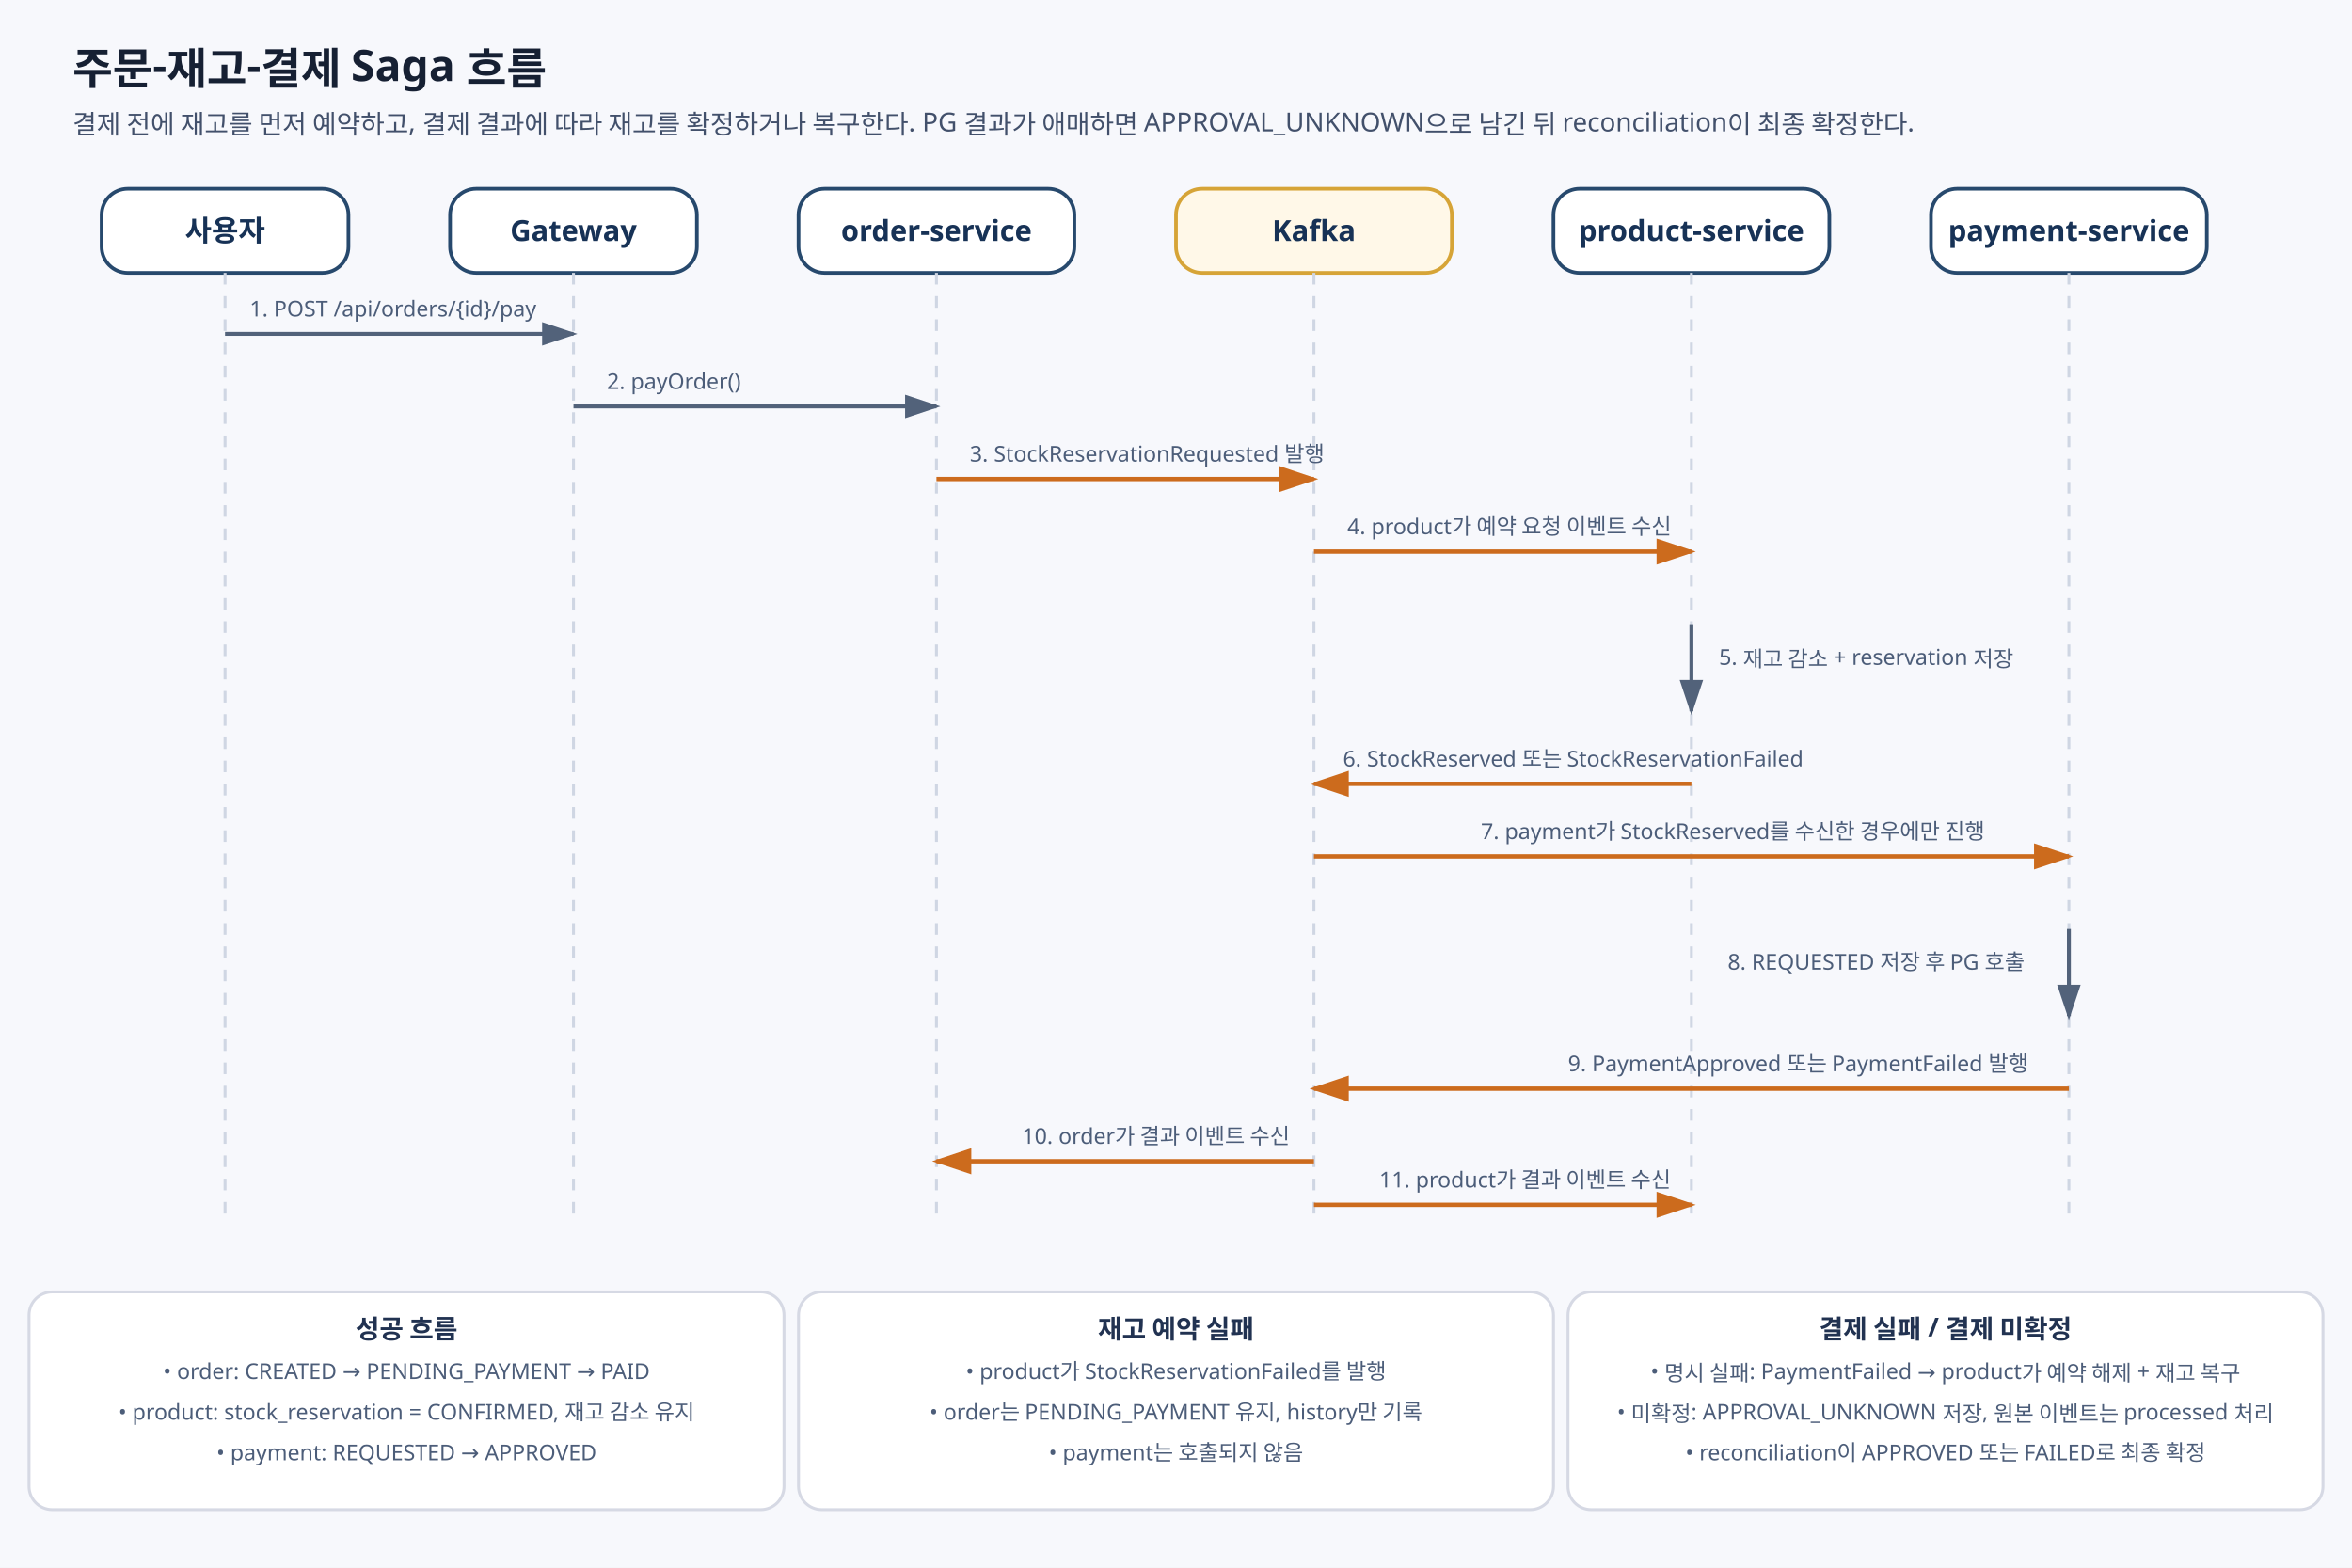
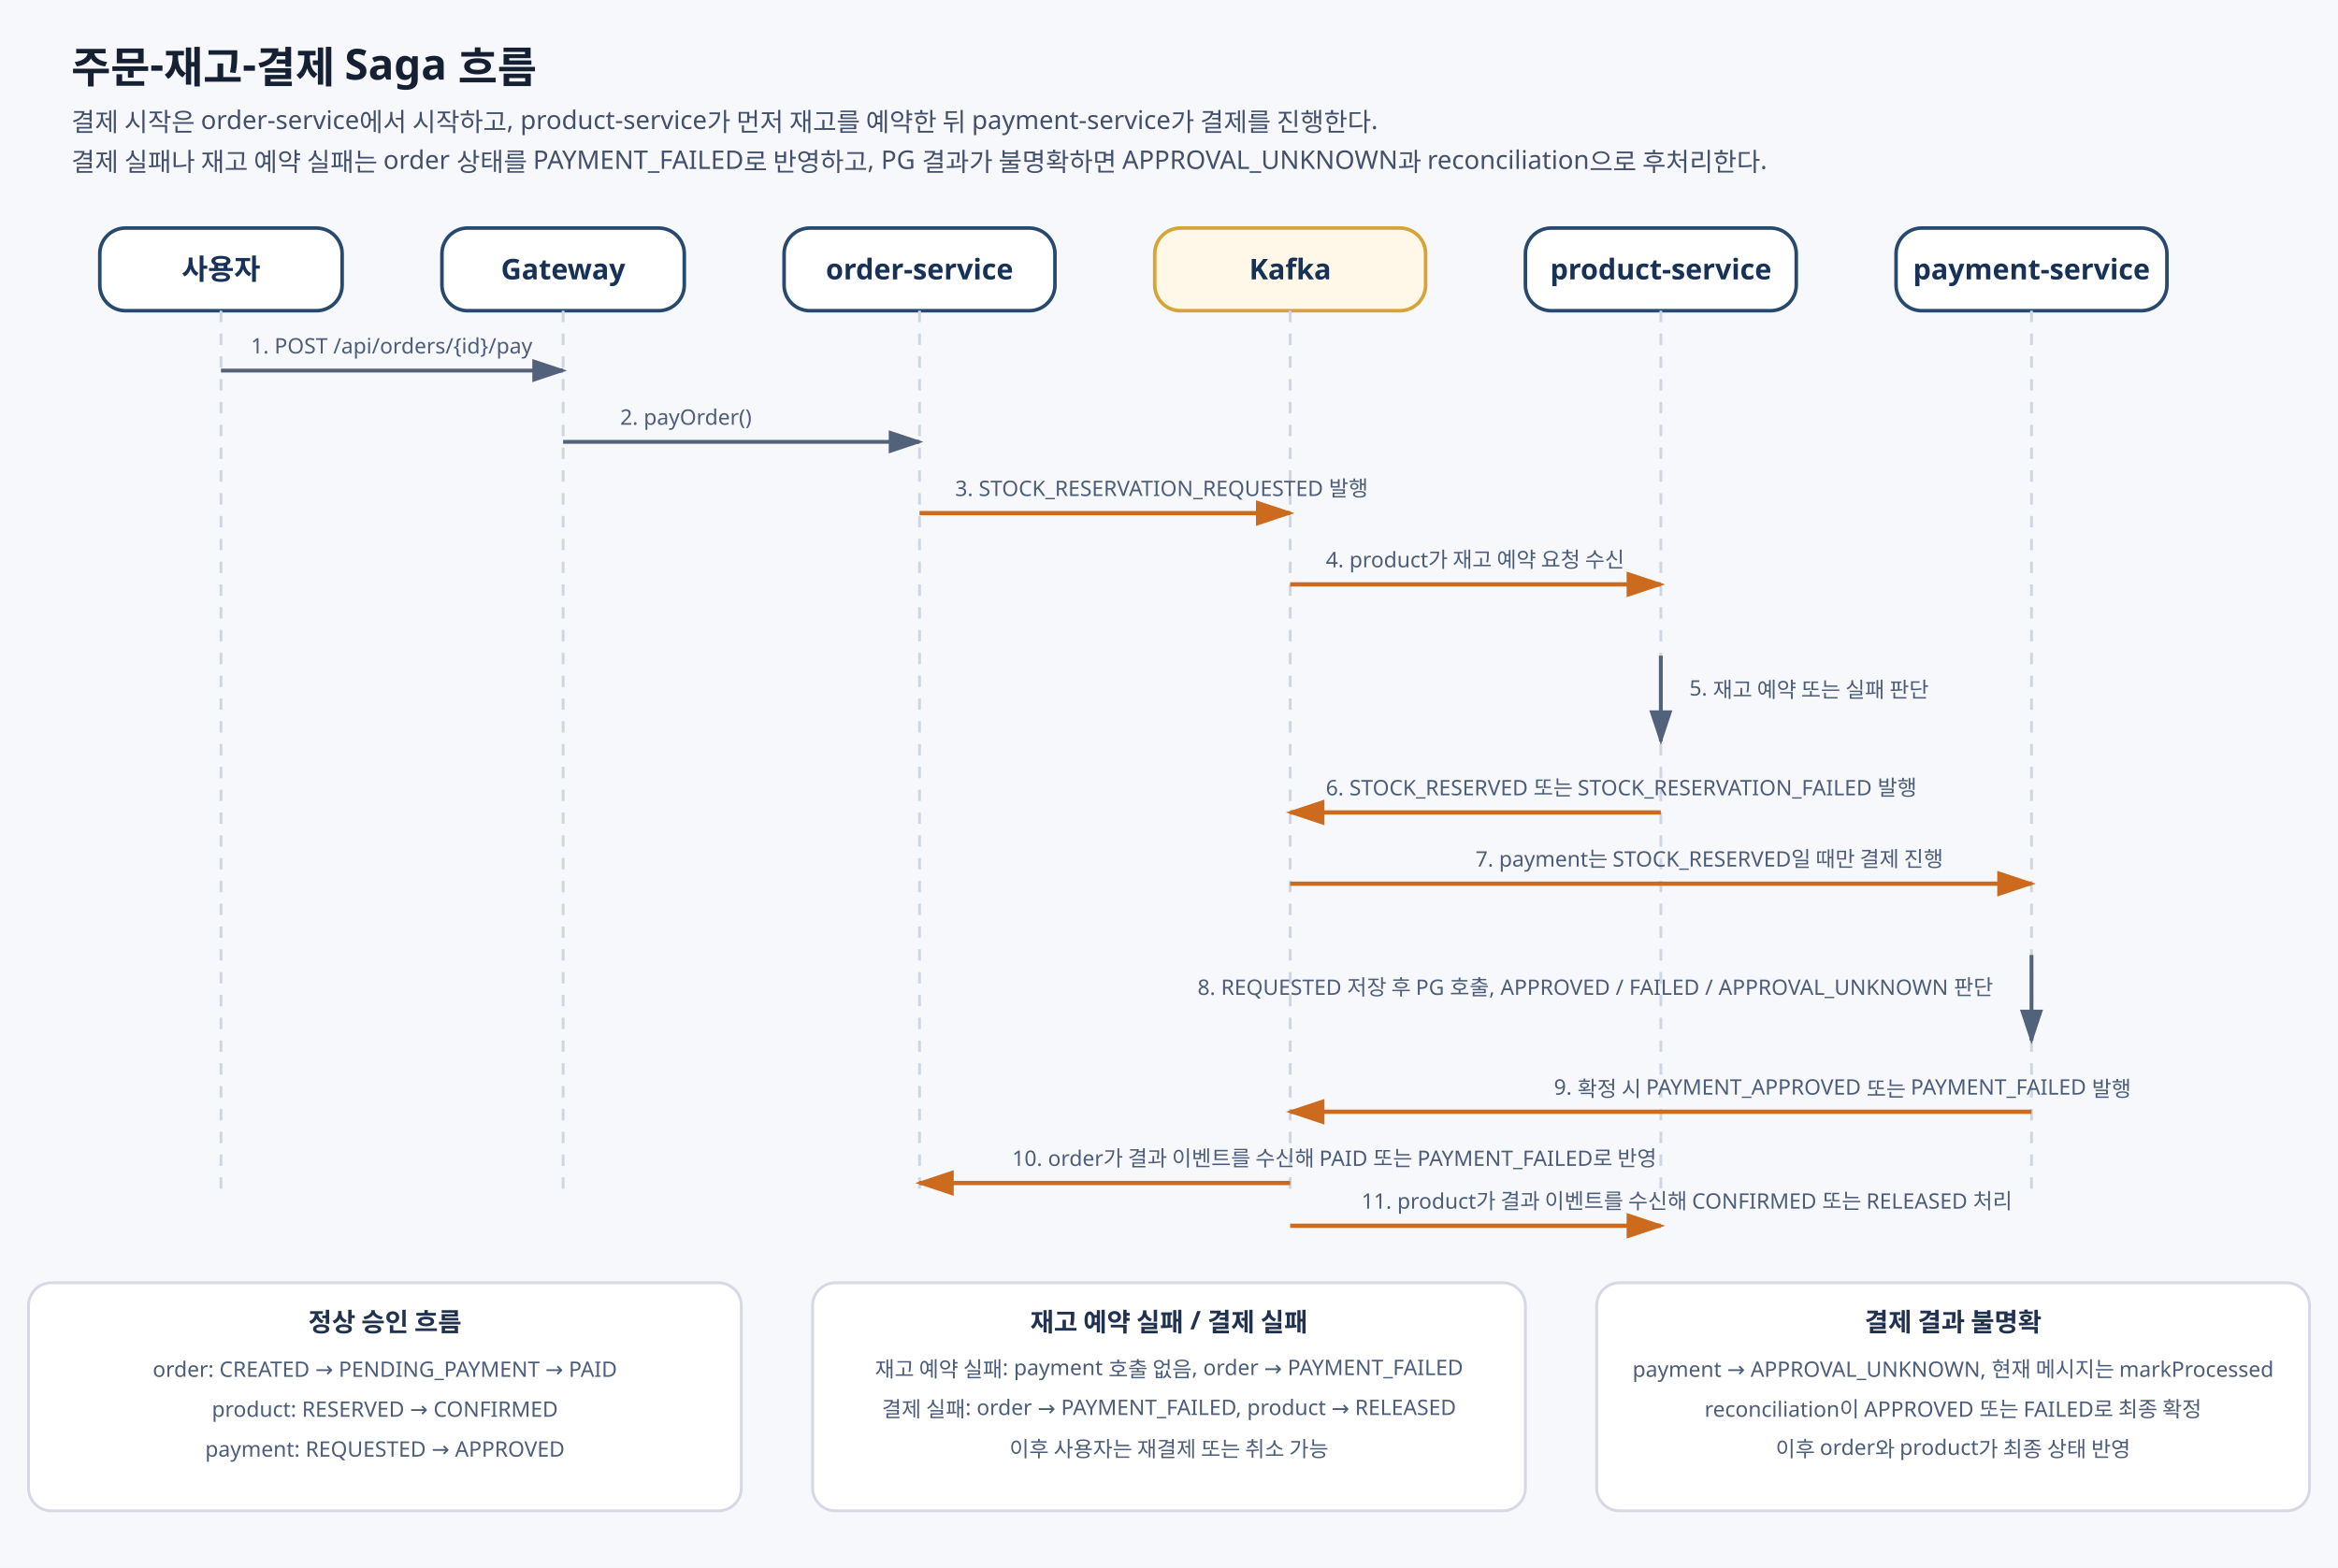
- <svg xmlns="http://www.w3.org/2000/svg" width="1620" height="1080" viewBox="0 0 1620 1080" role="img" aria-labelledby="title desc">
+ <svg xmlns="http://www.w3.org/2000/svg" width="1640" height="1100" viewBox="0 0 1640 1100" role="img" aria-labelledby="title desc">
  <defs>
    <style>
      .bg { fill: #f7f8fc; }
      .lane { stroke: #cfd6e3; stroke-width: 2; stroke-dasharray: 8 8; }
      .actor { fill: #ffffff; stroke: #27496d; stroke-width: 2.5; rx: 18; ry: 18; }
      .actorKafka { fill: #fff8e8; stroke: #d6a437; stroke-width: 2.5; rx: 18; ry: 18; }
      .title { font: 700 30px 'Pretendard', 'Noto Sans KR', sans-serif; fill: #162033; }
      .subtitle { font: 500 18px 'Pretendard', 'Noto Sans KR', sans-serif; fill: #42506b; }
      .actorText { font: 700 20px 'Pretendard', 'Noto Sans KR', sans-serif; fill: #173256; }
      .small { font: 500 15px 'Pretendard', 'Noto Sans KR', sans-serif; fill: #4c5d79; }
      .msg { stroke: #52627a; stroke-width: 2.7; fill: none; marker-end: url(#arrow); }
      .msgKafka { stroke: #cc6b1d; stroke-width: 3; fill: none; marker-end: url(#arrowKafka); }
      .branch { fill: #ffffff; stroke: #d6d9e4; stroke-width: 2; rx: 16; ry: 16; }
      .branchTitle { font: 700 18px 'Pretendard', 'Noto Sans KR', sans-serif; fill: #213251; }
    </style>
    <marker id="arrow" markerWidth="10" markerHeight="10" refX="8" refY="3" orient="auto">
      <path d="M0,0 L0,6 L9,3 z" fill="#52627a" />
    </marker>
    <marker id="arrowKafka" markerWidth="10" markerHeight="10" refX="8" refY="3" orient="auto">
      <path d="M0,0 L0,6 L9,3 z" fill="#cc6b1d" />
    </marker>
  </defs>
-   <rect class="bg" width="1620" height="1080" />
+   <rect class="bg" width="1640" height="1100" />
  <text x="50" y="58" class="title">주문-재고-결제 Saga 흐름</text>
-   <text x="50" y="92" class="subtitle">결제 전에 재고를 먼저 예약하고, 결제 결과에 따라 재고를 확정하거나 복구한다. PG 결과가 애매하면 APPROVAL_UNKNOWN으로 남긴 뒤 reconciliation이 최종 확정한다.</text>
-   <rect x="70" y="130" width="170" height="58" class="actor" />
-   <text x="155" y="166" text-anchor="middle" class="actorText">사용자</text>
-   <rect x="310" y="130" width="170" height="58" class="actor" />
-   <text x="395" y="166" text-anchor="middle" class="actorText">Gateway</text>
-   <rect x="550" y="130" width="190" height="58" class="actor" />
-   <text x="645" y="166" text-anchor="middle" class="actorText">order-service</text>
-   <rect x="810" y="130" width="190" height="58" class="actorKafka" />
-   <text x="905" y="166" text-anchor="middle" class="actorText">Kafka</text>
-   <rect x="1070" y="130" width="190" height="58" class="actor" />
-   <text x="1165" y="166" text-anchor="middle" class="actorText">product-service</text>
-   <rect x="1330" y="130" width="190" height="58" class="actor" />
-   <text x="1425" y="166" text-anchor="middle" class="actorText">payment-service</text>
-   <line x1="155" y1="188" x2="155" y2="840" class="lane" />
-   <line x1="395" y1="188" x2="395" y2="840" class="lane" />
-   <line x1="645" y1="188" x2="645" y2="840" class="lane" />
-   <line x1="905" y1="188" x2="905" y2="840" class="lane" />
-   <line x1="1165" y1="188" x2="1165" y2="840" class="lane" />
-   <line x1="1425" y1="188" x2="1425" y2="840" class="lane" />
-   <path class="msg" d="M155 230 L395 230" />
-   <text x="172" y="218" class="small">1. POST /api/orders/{id}/pay</text>
-   <path class="msg" d="M395 280 L645 280" />
-   <text x="418" y="268" class="small">2. payOrder()</text>
-   <path class="msgKafka" d="M645 330 L905 330" />
-   <text x="668" y="318" class="small">3. StockReservationRequested 발행</text>
-   <path class="msgKafka" d="M905 380 L1165 380" />
-   <text x="928" y="368" class="small">4. product가 예약 요청 이벤트 수신</text>
-   <path class="msg" d="M1165 430 L1165 490" />
-   <text x="1184" y="458" class="small">5. 재고 감소 + reservation 저장</text>
-   <path class="msgKafka" d="M1165 540 L905 540" />
-   <text x="925" y="528" class="small">6. StockReserved 또는 StockReservationFailed</text>
-   <path class="msgKafka" d="M905 590 L1425 590" />
-   <text x="1020" y="578" class="small">7. payment가 StockReserved를 수신한 경우에만 진행</text>
-   <path class="msg" d="M1425 640 L1425 700" />
-   <text x="1190" y="668" class="small">8. REQUESTED 저장 후 PG 호출</text>
-   <path class="msgKafka" d="M1425 750 L905 750" />
-   <text x="1080" y="738" class="small">9. PaymentApproved 또는 PaymentFailed 발행</text>
-   <path class="msgKafka" d="M905 800 L645 800" />
-   <text x="704" y="788" class="small">10. order가 결과 이벤트 수신</text>
-   <path class="msgKafka" d="M905 830 L1165 830" />
-   <text x="950" y="818" class="small">11. product가 결과 이벤트 수신</text>
-   <rect x="20" y="890" width="520" height="150" class="branch" />
-   <text x="280" y="922" text-anchor="middle" class="branchTitle">성공 흐름</text>
-   <text x="280" y="950" text-anchor="middle" class="small">• order: CREATED → PENDING_PAYMENT → PAID</text>
-   <text x="280" y="978" text-anchor="middle" class="small">• product: stock_reservation = CONFIRMED, 재고 감소 유지</text>
-   <text x="280" y="1006" text-anchor="middle" class="small">• payment: REQUESTED → APPROVED</text>
-   <rect x="550" y="890" width="520" height="150" class="branch" />
-   <text x="810" y="922" text-anchor="middle" class="branchTitle">재고 예약 실패</text>
-   <text x="810" y="950" text-anchor="middle" class="small">• product가 StockReservationFailed를 발행</text>
-   <text x="810" y="978" text-anchor="middle" class="small">• order는 PENDING_PAYMENT 유지, history만 기록</text>
-   <text x="810" y="1006" text-anchor="middle" class="small">• payment는 호출되지 않음</text>
-   <rect x="1080" y="890" width="520" height="150" class="branch" />
-   <text x="1340" y="922" text-anchor="middle" class="branchTitle">결제 실패 / 결제 미확정</text>
-   <text x="1340" y="950" text-anchor="middle" class="small">• 명시 실패: PaymentFailed → product가 예약 해제 + 재고 복구</text>
-   <text x="1340" y="978" text-anchor="middle" class="small">• 미확정: APPROVAL_UNKNOWN 저장, 원본 이벤트는 processed 처리</text>
-   <text x="1340" y="1006" text-anchor="middle" class="small">• reconciliation이 APPROVED 또는 FAILED로 최종 확정</text>
+   <text x="50" y="92" class="subtitle">결제 시작은 order-service에서 시작하고, product-service가 먼저 재고를 예약한 뒤 payment-service가 결제를 진행한다.</text>
+   <text x="50" y="120" class="subtitle">결제 실패나 재고 예약 실패는 order 상태를 PAYMENT_FAILED로 반영하고, PG 결과가 불명확하면 APPROVAL_UNKNOWN과 reconciliation으로 후처리한다.</text>
+   <rect x="70" y="160" width="170" height="58" class="actor" />
+   <text x="155" y="196" text-anchor="middle" class="actorText">사용자</text>
+   <rect x="310" y="160" width="170" height="58" class="actor" />
+   <text x="395" y="196" text-anchor="middle" class="actorText">Gateway</text>
+   <rect x="550" y="160" width="190" height="58" class="actor" />
+   <text x="645" y="196" text-anchor="middle" class="actorText">order-service</text>
+   <rect x="810" y="160" width="190" height="58" class="actorKafka" />
+   <text x="905" y="196" text-anchor="middle" class="actorText">Kafka</text>
+   <rect x="1070" y="160" width="190" height="58" class="actor" />
+   <text x="1165" y="196" text-anchor="middle" class="actorText">product-service</text>
+   <rect x="1330" y="160" width="190" height="58" class="actor" />
+   <text x="1425" y="196" text-anchor="middle" class="actorText">payment-service</text>
+   <line x1="155" y1="218" x2="155" y2="840" class="lane" />
+   <line x1="395" y1="218" x2="395" y2="840" class="lane" />
+   <line x1="645" y1="218" x2="645" y2="840" class="lane" />
+   <line x1="905" y1="218" x2="905" y2="840" class="lane" />
+   <line x1="1165" y1="218" x2="1165" y2="840" class="lane" />
+   <line x1="1425" y1="218" x2="1425" y2="840" class="lane" />
+   <path class="msg" d="M155 260 L395 260" />
+   <text x="176" y="248" class="small">1. POST /api/orders/{id}/pay</text>
+   <path class="msg" d="M395 310 L645 310" />
+   <text x="435" y="298" class="small">2. payOrder()</text>
+   <path class="msgKafka" d="M645 360 L905 360" />
+   <text x="670" y="348" class="small">3. STOCK_RESERVATION_REQUESTED 발행</text>
+   <path class="msgKafka" d="M905 410 L1165 410" />
+   <text x="930" y="398" class="small">4. product가 재고 예약 요청 수신</text>
+   <path class="msg" d="M1165 460 L1165 520" />
+   <text x="1185" y="488" class="small">5. 재고 예약 또는 실패 판단</text>
+   <path class="msgKafka" d="M1165 570 L905 570" />
+   <text x="930" y="558" class="small">6. STOCK_RESERVED 또는 STOCK_RESERVATION_FAILED 발행</text>
+   <path class="msgKafka" d="M905 620 L1425 620" />
+   <text x="1035" y="608" class="small">7. payment는 STOCK_RESERVED일 때만 결제 진행</text>
+   <path class="msg" d="M1425 670 L1425 730" />
+   <text x="840" y="698" class="small">8. REQUESTED 저장 후 PG 호출, APPROVED / FAILED / APPROVAL_UNKNOWN 판단</text>
+   <path class="msgKafka" d="M1425 780 L905 780" />
+   <text x="1090" y="768" class="small">9. 확정 시 PAYMENT_APPROVED 또는 PAYMENT_FAILED 발행</text>
+   <path class="msgKafka" d="M905 830 L645 830" />
+   <text x="710" y="818" class="small">10. order가 결과 이벤트를 수신해 PAID 또는 PAYMENT_FAILED로 반영</text>
+   <path class="msgKafka" d="M905 860 L1165 860" />
+   <text x="955" y="848" class="small">11. product가 결과 이벤트를 수신해 CONFIRMED 또는 RELEASED 처리</text>
+   <rect x="20" y="900" width="500" height="160" class="branch" />
+   <text x="270" y="934" text-anchor="middle" class="branchTitle">정상 승인 흐름</text>
+   <text x="270" y="966" text-anchor="middle" class="small">order: CREATED → PENDING_PAYMENT → PAID</text>
+   <text x="270" y="994" text-anchor="middle" class="small">product: RESERVED → CONFIRMED</text>
+   <text x="270" y="1022" text-anchor="middle" class="small">payment: REQUESTED → APPROVED</text>
+   <rect x="570" y="900" width="500" height="160" class="branch" />
+   <text x="820" y="934" text-anchor="middle" class="branchTitle">재고 예약 실패 / 결제 실패</text>
+   <text x="820" y="966" text-anchor="middle" class="small">재고 예약 실패: payment 호출 없음, order → PAYMENT_FAILED</text>
+   <text x="820" y="994" text-anchor="middle" class="small">결제 실패: order → PAYMENT_FAILED, product → RELEASED</text>
+   <text x="820" y="1022" text-anchor="middle" class="small">이후 사용자는 재결제 또는 취소 가능</text>
+   <rect x="1120" y="900" width="500" height="160" class="branch" />
+   <text x="1370" y="934" text-anchor="middle" class="branchTitle">결제 결과 불명확</text>
+   <text x="1370" y="966" text-anchor="middle" class="small">payment → APPROVAL_UNKNOWN, 현재 메시지는 markProcessed</text>
+   <text x="1370" y="994" text-anchor="middle" class="small">reconciliation이 APPROVED 또는 FAILED로 최종 확정</text>
+   <text x="1370" y="1022" text-anchor="middle" class="small">이후 order와 product가 최종 상태 반영</text>
</svg>
